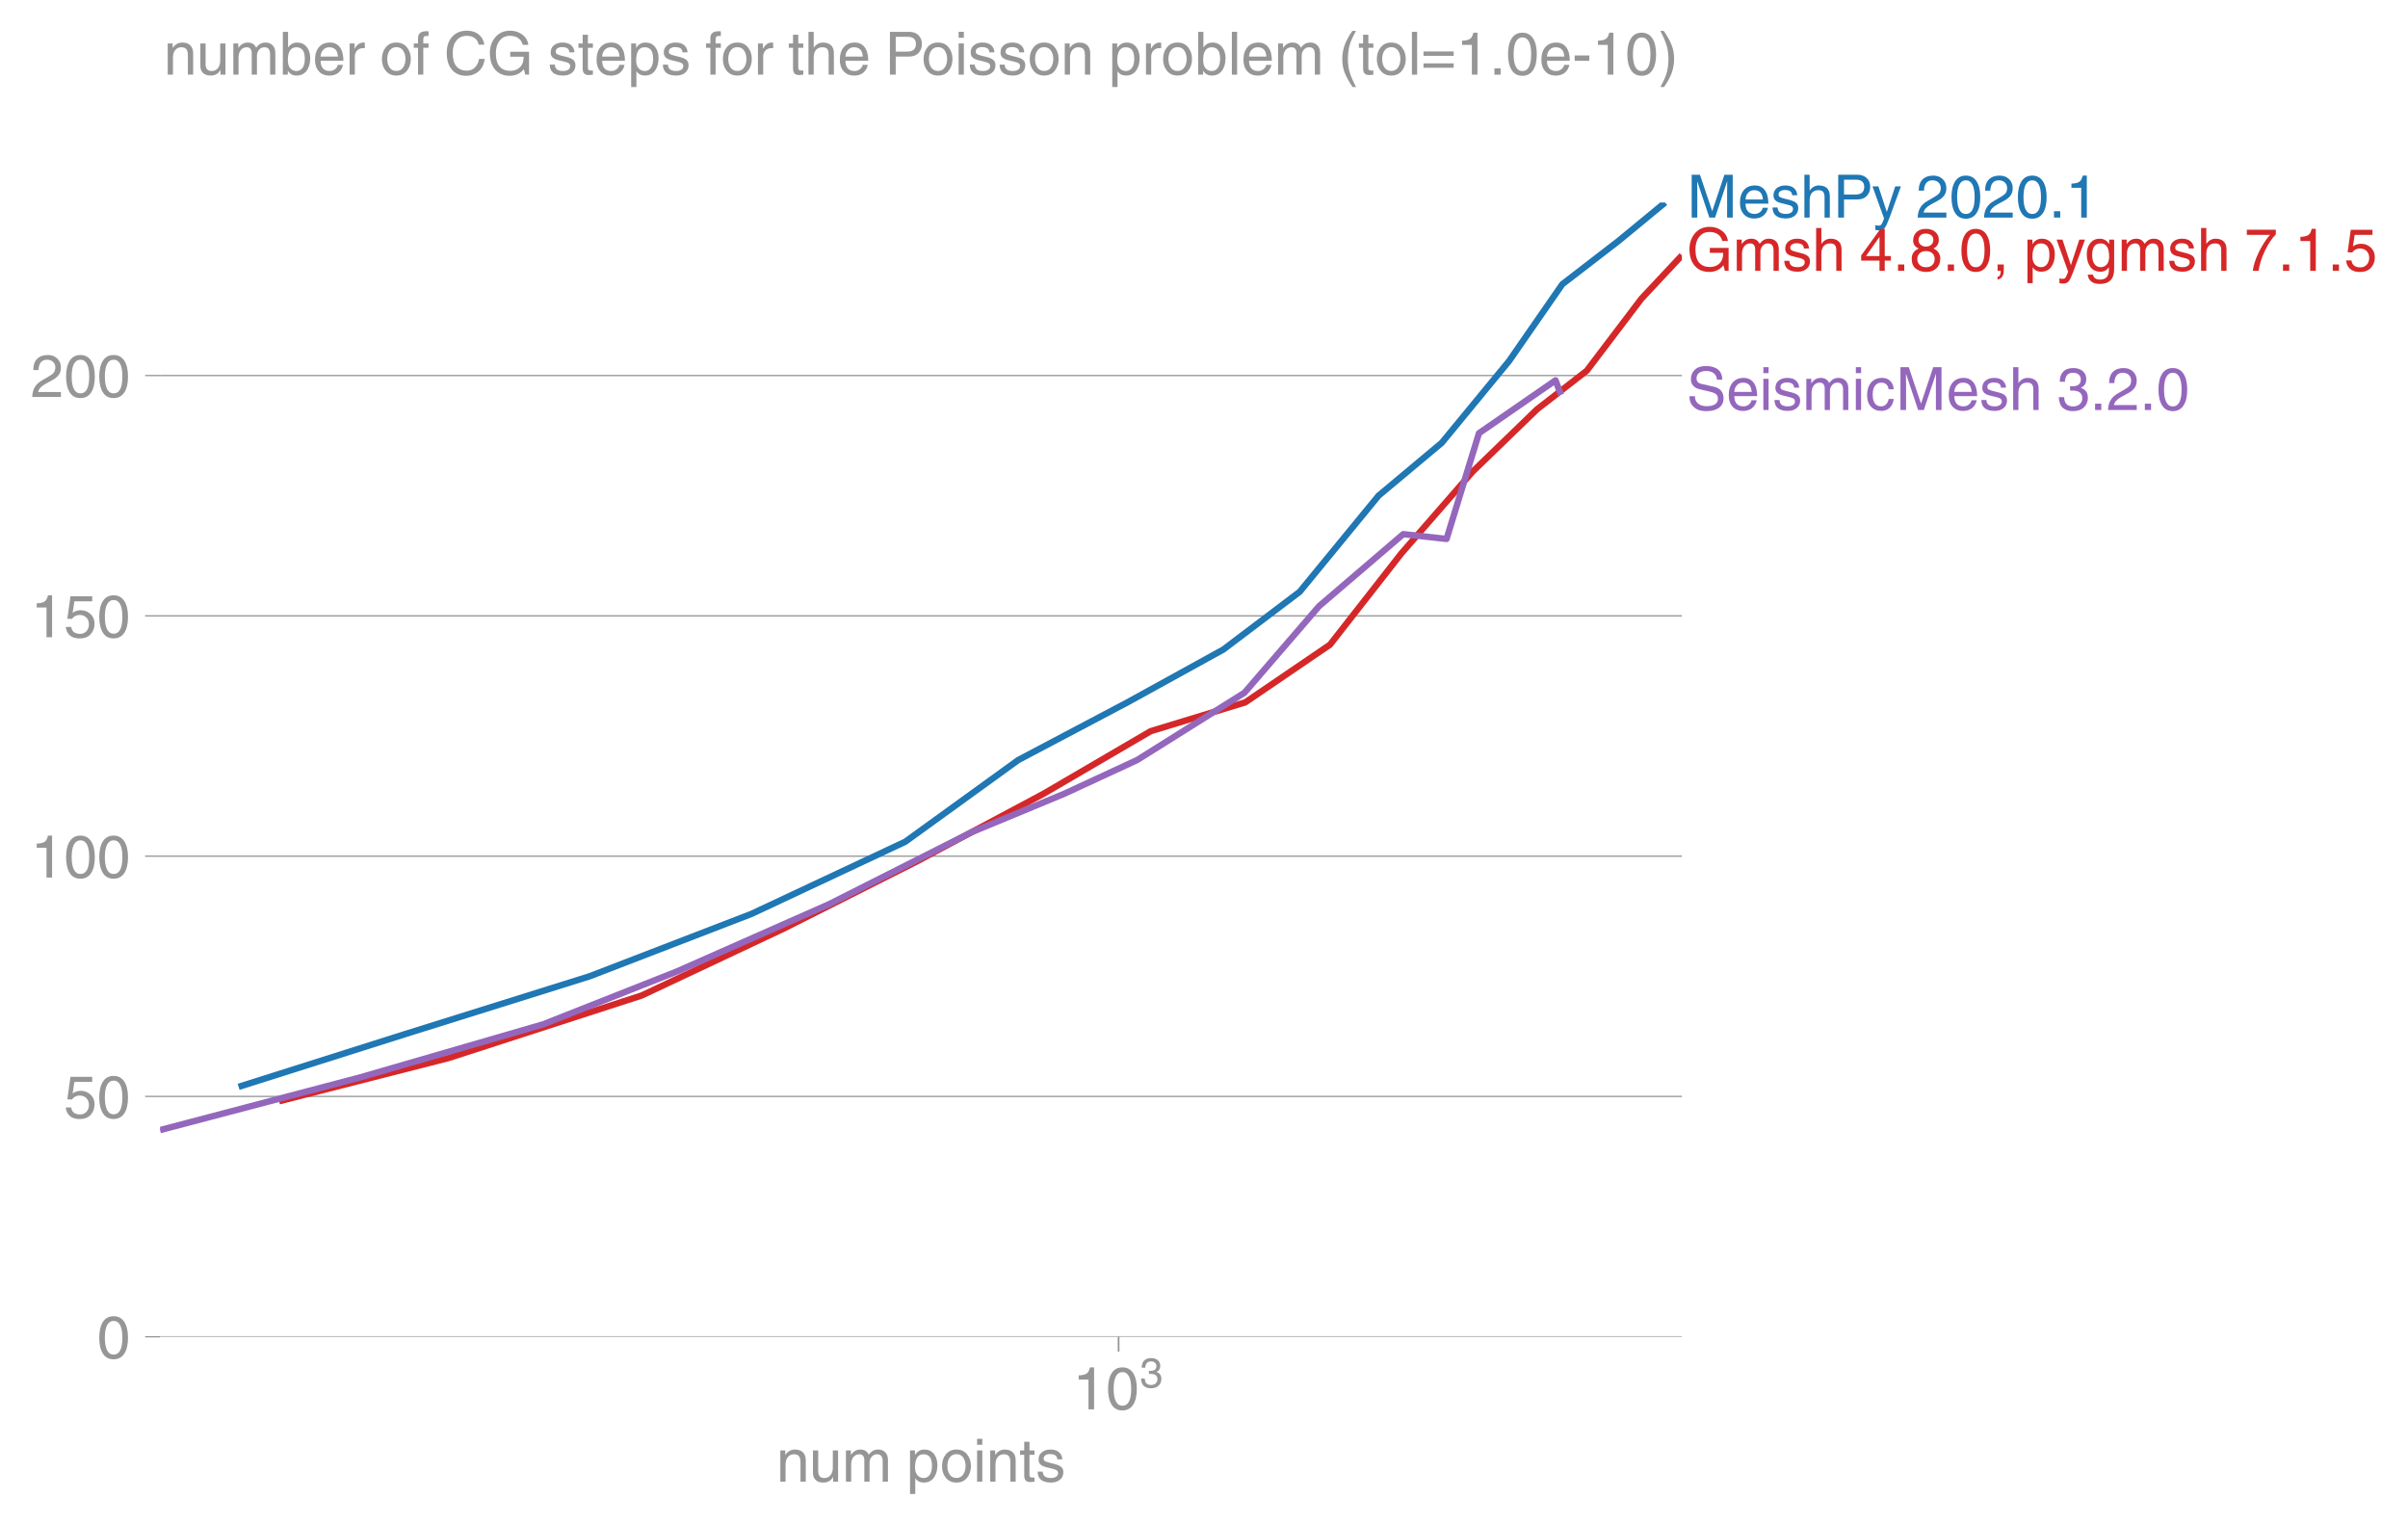
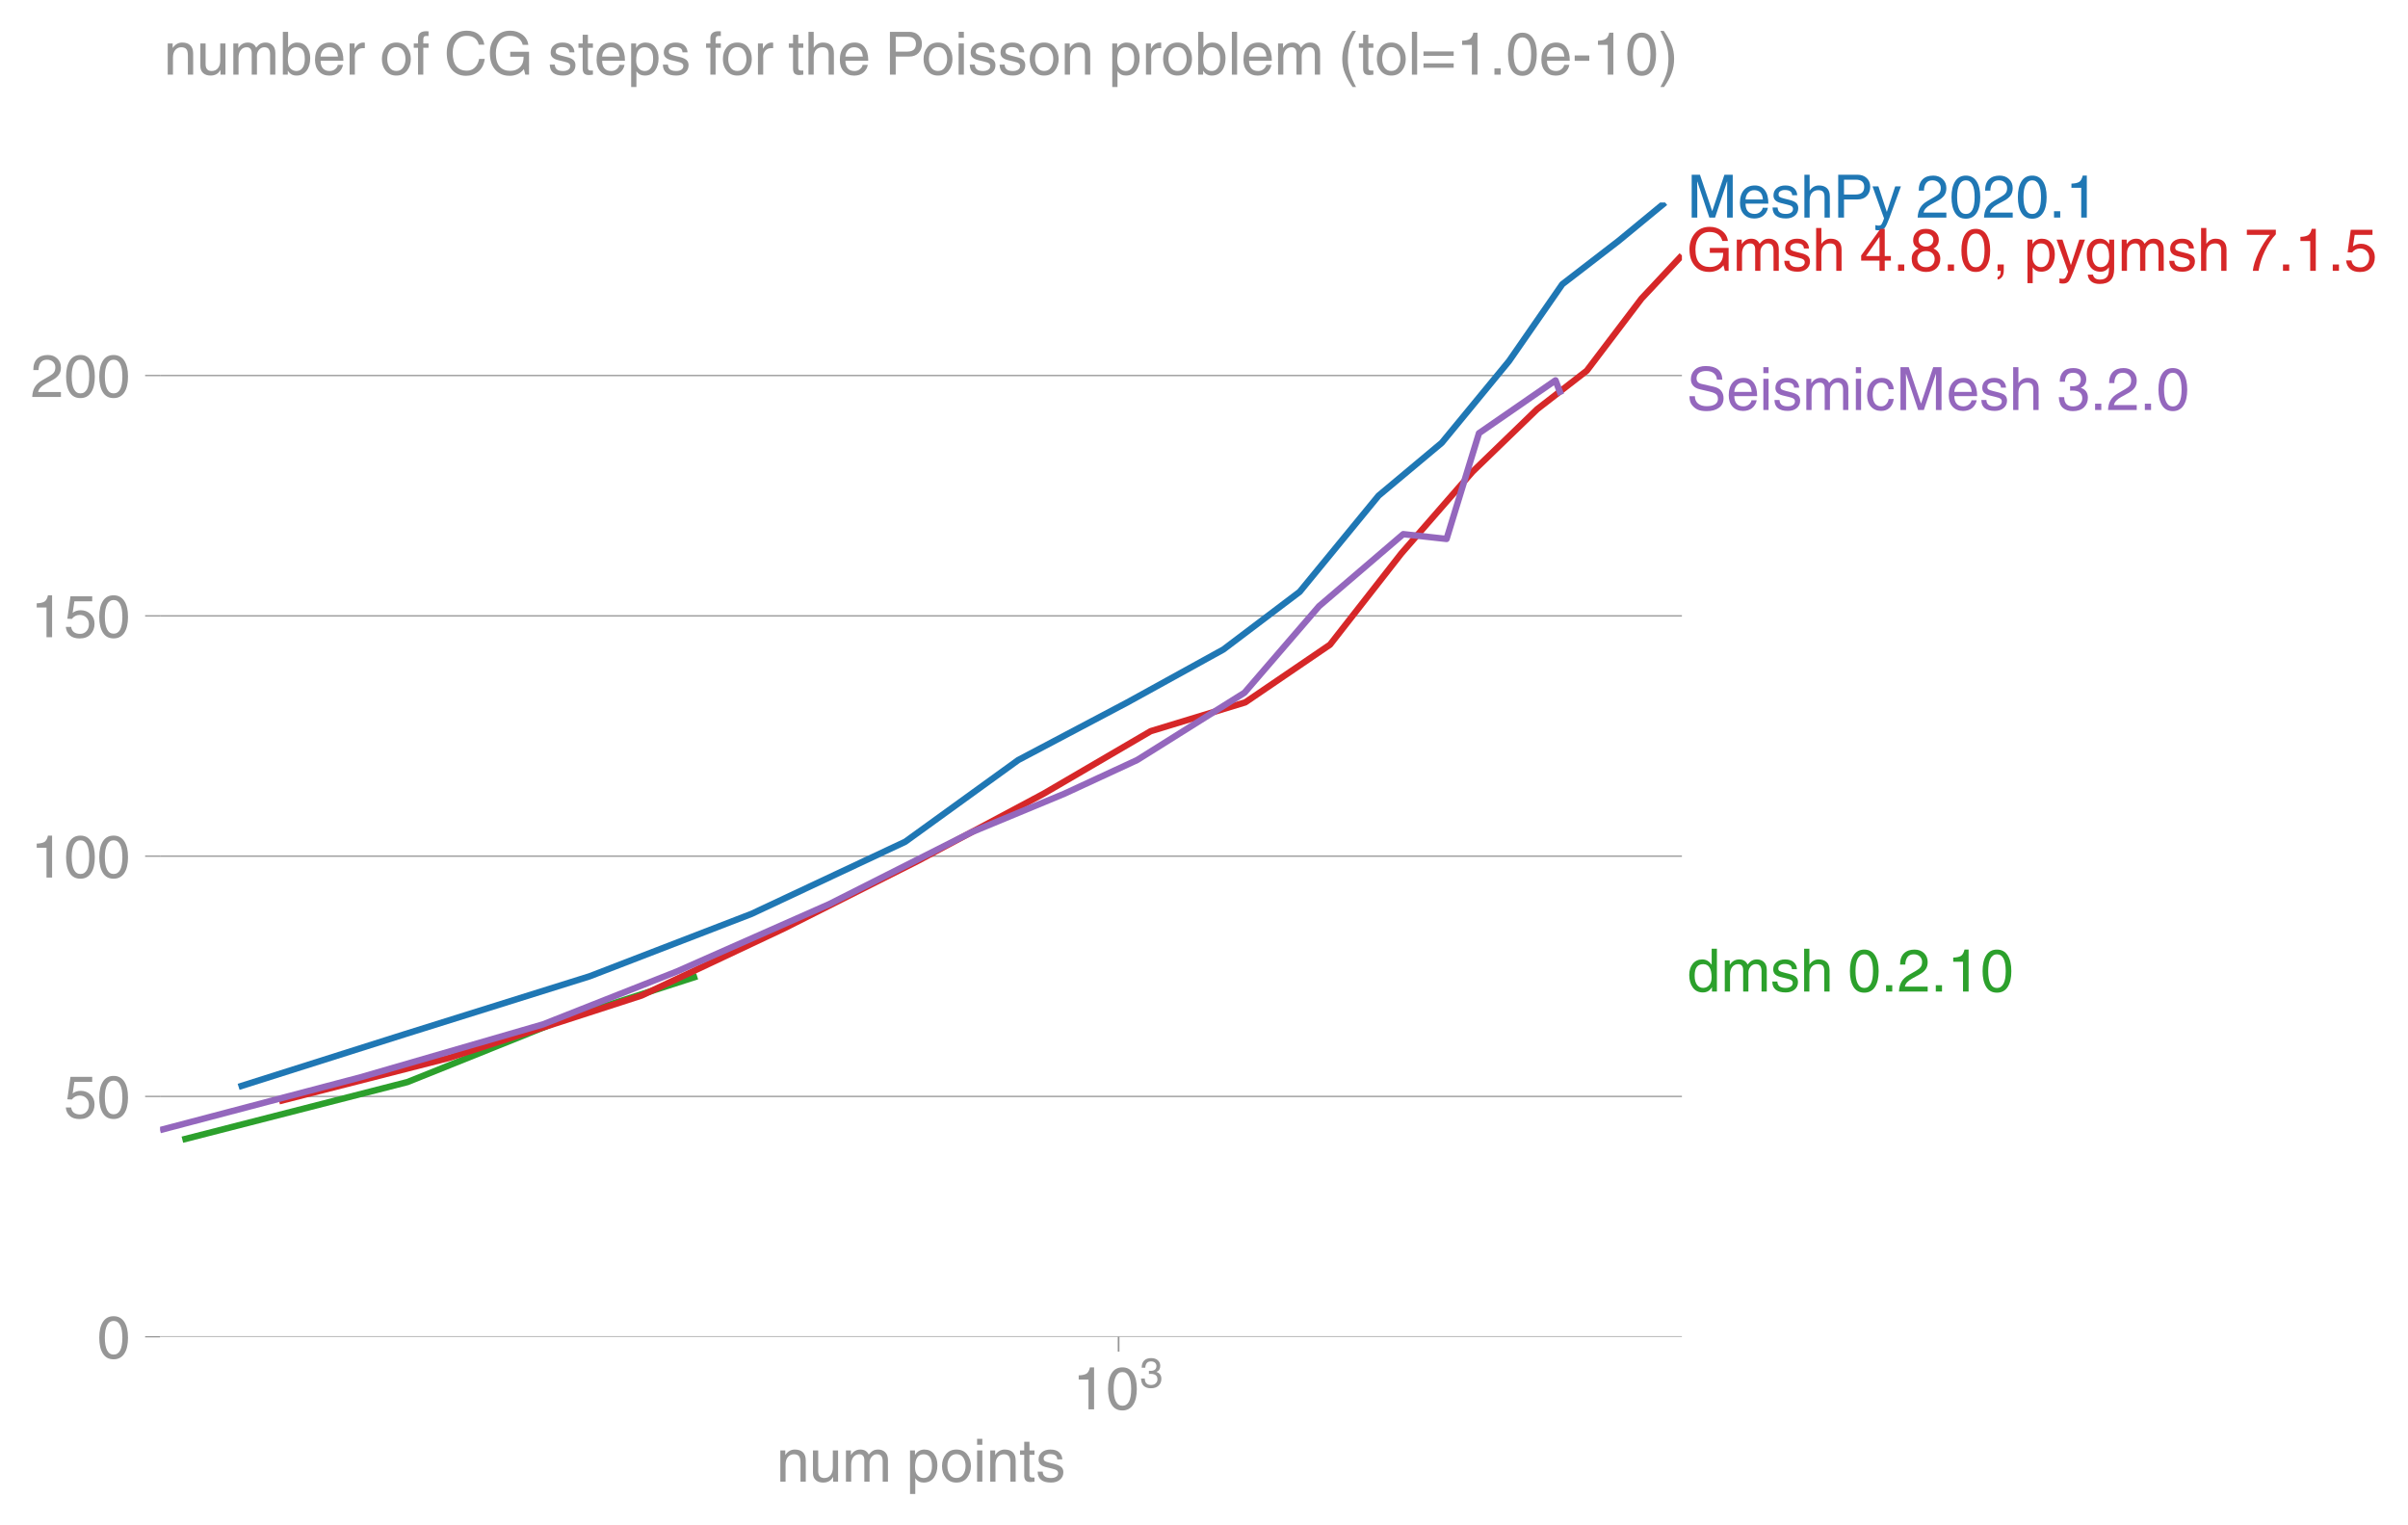
<svg xmlns="http://www.w3.org/2000/svg" xmlns:xlink="http://www.w3.org/1999/xlink" height="476.965" viewBox="0 0 565.058 357.724" width="753.411">
  <defs>
    <style>*{stroke-linecap:butt;stroke-linejoin:round}</style>
  </defs>
  <g id="figure_1">
    <path d="M0 357.724h565.058V0H0z" fill="none" id="patch_1" />
    <g id="axes_1">
      <path d="M37.556 313.628h357.12V47.516H37.556z" fill="none" id="patch_2" />
      <g id="matplotlib.axis_1">
        <g id="xtick_1">
          <g id="line2d_1">
            <defs>
-               <path d="M0 0v3.5" id="mcc04bcc0e2" stroke="#969696" stroke-width=".4" />
-             </defs>
-             <use x="262.489" xlink:href="#mcc04bcc0e2" y="313.628" fill="#969696" stroke="#969696" stroke-width=".4" />
+               <path d="M0 0v3.5" id="m9478ddd52c" stroke="#969696" stroke-width=".4" />
+             </defs>
+             <use x="262.489" xlink:href="#m9478ddd52c" y="313.628" fill="#969696" stroke="#969696" stroke-width=".4" />
          </g>
          <g transform="matrix(.14 0 0 -.14 251.71 330.678)" fill="#969696" id="text_1">
            <defs>
              <path d="M35.89 0h-9.374v49.906H10.109v6.985q8.594.28 12.782 2.75Q27.094 62.109 29 70.313h6.89z" id="HelveticaWorld-Regular-49" />
              <path d="M42.484 34.188q0 14.109-3.734 21.156-3.734 7.062-10.969 7.062-7.078 0-10.89-7.062-3.797-7.047-3.797-21.157 0-13.671 3.75-20.937Q20.609 6 27.78 6q7.235 0 10.969 7 3.734 7.016 3.734 21.188zm9.422 0q0-17.297-6.25-26.704-6.25-9.39-17.875-9.39-12.062 0-18.062 9.734-6 9.75-6 26.36 0 17.03 6.14 26.578 6.157 9.547 17.922 9.547 11.625 0 17.875-9.5t6.25-26.626z" id="HelveticaWorld-Regular-48" />
              <path d="M22.406 39.984q2.203-.187 4.594-.187 6.203 0 9.781 2.86 3.594 2.859 3.594 8.656 0 4.687-3.344 7.89-3.343 3.203-9.64 3.203-6.985 0-10.235-4.11-3.234-4.093-3.437-10.983h-8.64q0 10.984 5.765 16.984 5.765 6.016 16.937 6.016 9.922 0 15.828-5.11 5.907-5.094 5.907-13.39 0-10.704-9.032-14.5v-.204q11.72-4 11.72-16.406 0-9.906-6.595-16.265-6.593-6.344-18.703-6.344-9.906 0-16.312 5.203Q4.204 8.5 3.422 21.484H12.5q.203-8.109 4-11.797Q20.313 6 27.484 6q6.938 0 11.141 3.86 4.203 3.859 4.203 9.718 0 6.406-4.016 9.672-4 3.266-12.39 3.266-2 0-4.016-.094z" id="HelveticaWorld-Regular-51" />
            </defs>
            <use transform="translate(0 .173)" xlink:href="#HelveticaWorld-Regular-49" />
            <use transform="translate(55.615 .173)" xlink:href="#HelveticaWorld-Regular-48" />
            <use transform="matrix(.7 0 0 .7 112.146 36.781)" xlink:href="#HelveticaWorld-Regular-51" />
          </g>
        </g>
        <g transform="matrix(.14 0 0 -.14 182.189 347.625)" fill="#969696" id="text_2">
          <defs>
            <path d="M49.219 0h-8.844v32.172q0 7.422-2.594 10.578-2.578 3.156-8.578 3.156-5.906 0-9.875-4.5-3.953-4.484-3.953-12.89V0H6.594v52.297h8.297v-7.375h.203q6.203 8.89 15.812 8.89 8.89 0 13.594-4.718 4.719-4.703 4.719-13.5z" id="HelveticaWorld-Regular-110" />
            <path d="M6.11 52.297h8.78V17.578q0-5.765 2.61-8.625Q20.125 6.11 25 6.11q6.781 0 10.594 4.797 3.812 4.813 3.812 12.578v28.813h8.782V0H39.89v7.625l-.188.188q-4.984-9.329-16.61-9.329-7.515 0-12.25 4.094Q6.11 6.688 6.11 14.703z" id="HelveticaWorld-Regular-117" />
            <path d="M6.594 52.297h8.297v-7.375h.203q5.906 8.89 15.812 8.89 9.813 0 13.922-8.5 3.75 4.594 7.266 6.547 3.515 1.953 8.703 1.953 6.781 0 11.484-4.453Q77 44.922 77 36.187V0h-8.781v33.797q0 6.094-2.297 9.094-2.297 3.015-7.422 3.015-5.172 0-8.75-4.203-3.563-4.203-3.563-9.812V0h-8.78v36.188q0 4.53-2.11 7.124-2.094 2.594-6.094 2.594-6.297 0-10.062-4.687-3.766-4.688-3.766-12.703V0H6.594z" id="HelveticaWorld-Regular-109" />
            <path d="M14.984 23.688q0-8.407 4.094-13 4.11-4.579 10.219-4.579 6.687 0 10.39 5.438 3.72 5.453 3.72 14.765 0 10.22-3.563 14.907-3.563 4.687-10.735 4.687-6.984 0-10.562-5.5-3.563-5.5-3.563-16.718zm-8.39 28.609h8.297v-7.375h.203q5.61 8.89 15.625 8.89 10.11 0 15.937-7.359 5.828-7.344 5.828-18.766 0-12.796-5.953-21Q40.578-1.515 29.5-1.515q-9.094 0-13.922 7.032h-.203v-26.22H6.594z" id="HelveticaWorld-Regular-112" />
            <path d="M12.703 26.219q0-8.735 3.953-14.375 3.953-5.64 11.219-5.64 7.531 0 11.438 5.905 3.906 5.907 3.906 14.11 0 8.297-3.907 14.078-3.906 5.797-11.437 5.797-6.969 0-11.078-5.453-4.094-5.438-4.094-14.422zm-8.984 0q0 11.672 6.484 19.625 6.5 7.968 17.672 7.968 11.438 0 17.875-8.062 6.453-8.047 6.453-19.531 0-11.516-6.406-19.625-6.39-8.11-17.922-8.11-11.078 0-17.625 7.86-6.531 7.86-6.531 19.875z" id="HelveticaWorld-Regular-111" />
            <path d="M6.594 61.813v9.968h8.781v-9.969zM15.375 0H6.594v52.297h8.781z" id="HelveticaWorld-Regular-105" />
            <path d="M17.188 45.016V10.984q0-2 1.093-3.046 1.11-1.047 3.938-1.047h3.375V0Q20.797-.688 19-.688q-5.516 0-8.063 2.641-2.53 2.64-2.53 8.547v34.516H1.311v7.28h7.094v14.595h8.781V52.297h8.407v-7.281z" id="HelveticaWorld-Regular-116" />
            <path d="M36.078 37.406q-.187 4.688-3.344 6.735-3.14 2.047-9.047 2.047-4.296 0-7.359-1.907-3.047-1.89-3.047-5.468 0-2.829 1.797-4.172 1.813-1.344 7.828-2.86l8.688-2.187q7.906-2 11.297-5.11 3.406-3.093 3.406-8.656 0-7.719-5.64-12.531-5.641-4.813-15.063-4.813-11 0-16.64 4.563-5.626 4.578-5.735 13.75h8.5q.203-5.422 3.594-8.063 3.39-2.625 10.171-2.625 5.516 0 8.766 2.188 3.25 2.203 3.25 6.11 0 2.78-2.11 4.437-2.093 1.672-8.296 3.078l-10.203 2.5q-6.203 1.562-9.157 4.656-2.953 3.094-2.953 8.031 0 7.72 5.516 12.203 5.531 4.5 14.406 4.5 9.485 0 14.531-4.624 5.047-4.61 5.344-11.782z" id="HelveticaWorld-Regular-115" />
          </defs>
          <use xlink:href="#HelveticaWorld-Regular-110" />
          <use x="55.176" xlink:href="#HelveticaWorld-Regular-117" />
          <use x="109.961" xlink:href="#HelveticaWorld-Regular-109" />
          <use x="192.969" xlink:href="#HelveticaWorld-Regular-32" />
          <use x="217.383" xlink:href="#HelveticaWorld-Regular-112" />
          <use x="273.877" xlink:href="#HelveticaWorld-Regular-111" />
          <use x="329.785" xlink:href="#HelveticaWorld-Regular-105" />
          <use x="351.807" xlink:href="#HelveticaWorld-Regular-110" />
          <use x="406.982" xlink:href="#HelveticaWorld-Regular-116" />
          <use x="434.668" xlink:href="#HelveticaWorld-Regular-115" />
        </g>
      </g>
      <g id="matplotlib.axis_2">
        <g id="ytick_1">
-           <path clip-path="url(#p6b3484ad1e)" d="M37.556 313.628h357.12" fill="none" stroke="#969696" stroke-linecap="square" stroke-width=".3" id="line2d_2" />
+           <path clip-path="url(#p7ceece98f5)" d="M37.556 313.628h357.12" fill="none" stroke="#969696" stroke-linecap="square" stroke-width=".3" id="line2d_2" />
          <g id="line2d_3">
            <defs>
-               <path d="M0 0h-3.5" id="m7a243d2d83" stroke="#969696" stroke-width=".3" />
-             </defs>
-             <use x="37.556" xlink:href="#m7a243d2d83" y="313.628" fill="#969696" stroke="#969696" stroke-width=".3" />
+               <path d="M0 0h-3.5" id="m341b8632d9" stroke="#969696" stroke-width=".3" />
+             </defs>
+             <use x="37.556" xlink:href="#m341b8632d9" y="313.628" fill="#969696" stroke="#969696" stroke-width=".3" />
          </g>
          <use xlink:href="#HelveticaWorld-Regular-48" transform="matrix(.14 0 0 -.14 22.77 318.653)" fill="#969696" id="text_3" />
        </g>
        <g id="ytick_2">
-           <path clip-path="url(#p6b3484ad1e)" d="M37.556 257.249h357.12" fill="none" stroke="#969696" stroke-linecap="square" stroke-width=".3" id="line2d_4" />
-           <use x="37.556" xlink:href="#m7a243d2d83" y="257.249" fill="#969696" stroke="#969696" stroke-width=".3" id="line2d_5" />
+           <path clip-path="url(#p7ceece98f5)" d="M37.556 257.249h357.12" fill="none" stroke="#969696" stroke-linecap="square" stroke-width=".3" id="line2d_4" />
+           <use x="37.556" xlink:href="#m341b8632d9" y="257.249" fill="#969696" stroke="#969696" stroke-width=".3" id="line2d_5" />
          <g transform="matrix(.14 0 0 -.14 14.985 262.273)" fill="#969696" id="text_4">
            <defs>
              <path d="M14.703 40.922q5.813 4.39 13.625 4.39 9.469 0 16.281-6.296 6.813-6.297 6.813-16.22 0-10.78-6.578-17.796-6.563-7-18.422-7-10.313 0-16.266 5.047Q4.203 8.109 3.22 17.39h9.094q.671-5.672 4.437-8.672 3.766-3 10.453-3 6.485 0 10.64 4.484Q42 14.703 42 21.688q0 7.125-4.36 11.421-4.343 4.297-11.218 4.297-7.813 0-13.047-6.687l-7.563.39 5.266 37.594h36.438v-8.5H17.672z" id="HelveticaWorld-Regular-53" />
            </defs>
            <use xlink:href="#HelveticaWorld-Regular-53" />
            <use x="55.615" xlink:href="#HelveticaWorld-Regular-48" />
          </g>
        </g>
        <g id="ytick_3">
-           <path clip-path="url(#p6b3484ad1e)" d="M37.556 200.869h357.12" fill="none" stroke="#969696" stroke-linecap="square" stroke-width=".3" id="line2d_6" />
-           <use x="37.556" xlink:href="#m7a243d2d83" y="200.869" fill="#969696" stroke="#969696" stroke-width=".3" id="line2d_7" />
+           <path clip-path="url(#p7ceece98f5)" d="M37.556 200.869h357.12" fill="none" stroke="#969696" stroke-linecap="square" stroke-width=".3" id="line2d_6" />
+           <use x="37.556" xlink:href="#m341b8632d9" y="200.869" fill="#969696" stroke="#969696" stroke-width=".3" id="line2d_7" />
          <g transform="matrix(.14 0 0 -.14 7.2 205.894)" fill="#969696" id="text_5">
            <use xlink:href="#HelveticaWorld-Regular-49" />
            <use x="55.615" xlink:href="#HelveticaWorld-Regular-48" />
            <use x="111.23" xlink:href="#HelveticaWorld-Regular-48" />
          </g>
        </g>
        <g id="ytick_4">
-           <path clip-path="url(#p6b3484ad1e)" d="M37.556 144.49h357.12" fill="none" stroke="#969696" stroke-linecap="square" stroke-width=".3" id="line2d_8" />
-           <use x="37.556" xlink:href="#m7a243d2d83" y="144.489" fill="#969696" stroke="#969696" stroke-width=".3" id="line2d_9" />
+           <path clip-path="url(#p7ceece98f5)" d="M37.556 144.49h357.12" fill="none" stroke="#969696" stroke-linecap="square" stroke-width=".3" id="line2d_8" />
+           <use x="37.556" xlink:href="#m341b8632d9" y="144.489" fill="#969696" stroke="#969696" stroke-width=".3" id="line2d_9" />
          <g transform="matrix(.14 0 0 -.14 7.2 149.514)" fill="#969696" id="text_6">
            <use xlink:href="#HelveticaWorld-Regular-49" />
            <use x="55.615" xlink:href="#HelveticaWorld-Regular-53" />
            <use x="111.23" xlink:href="#HelveticaWorld-Regular-48" />
          </g>
        </g>
        <g id="ytick_5">
-           <path clip-path="url(#p6b3484ad1e)" d="M37.556 88.11h357.12" fill="none" stroke="#969696" stroke-linecap="square" stroke-width=".3" id="line2d_10" />
-           <use x="37.556" xlink:href="#m7a243d2d83" y="88.11" fill="#969696" stroke="#969696" stroke-width=".3" id="line2d_11" />
+           <path clip-path="url(#p7ceece98f5)" d="M37.556 88.11h357.12" fill="none" stroke="#969696" stroke-linecap="square" stroke-width=".3" id="line2d_10" />
+           <use x="37.556" xlink:href="#m341b8632d9" y="88.11" fill="#969696" stroke="#969696" stroke-width=".3" id="line2d_11" />
          <g transform="matrix(.14 0 0 -.14 7.2 93.134)" fill="#969696" id="text_7">
            <defs>
              <path d="M4.39 45.125q0 12.39 6.391 18.781 6.406 6.407 17.938 6.407 9.656 0 15.812-5.86 6.157-5.86 6.157-15.14 0-7.22-3.547-12.188-3.532-4.953-10.422-8.703l-12.11-6.64Q13.922 15.921 12.5 8.296h38.188V0H2.593q.39 9.906 4.297 16.5 3.906 6.594 12.203 11.375l12.593 7.328q5.032 2.89 7.329 5.984 2.297 3.094 2.297 8.516 0 5.375-3.766 9.031-3.75 3.672-10.156 3.672-7.078 0-10.594-4.672-3.516-4.656-3.61-12.609z" id="HelveticaWorld-Regular-50" />
            </defs>
            <use xlink:href="#HelveticaWorld-Regular-50" />
            <use x="55.615" xlink:href="#HelveticaWorld-Regular-48" />
            <use x="111.23" xlink:href="#HelveticaWorld-Regular-48" />
          </g>
        </g>
      </g>
-       <path clip-path="url(#p6b3484ad1e)" d="M55.993 254.993l39.161-12.403 43.207-13.531L176.38 214.4l36.049-16.914 26.517-19.169 25.62-13.531 22.514-12.404 17.9-13.53 18.51-22.553 14.832-12.403 15.778-19.17 12.513-18.04 13.177-10.149 10.95-9.02" fill="none" stroke="#1f77b4" stroke-linecap="square" stroke-width="1.5" id="line2d_12" />
-       <path clip-path="url(#p6b3484ad1e)" d="M65.496 258.376l39.774-10.148 45.29-14.659 33.505-15.786 31.288-15.786 29.56-15.787 25.1-14.658 22.204-6.766 19.88-13.531 16.754-21.424 16.706-19.17 15.153-14.658 11.637-9.021 12.835-16.914 9.494-10.148" fill="none" stroke="#d62728" stroke-linecap="square" stroke-width="1.5" id="line2d_13" />
-       <path clip-path="url(#p6b3484ad1e)" d="M37.556 265.142l47.1-12.404 42.774-12.403 31.402-12.404 35.716-15.786 33.492-16.914 21.746-9.02 17.059-7.894 25.178-15.786 17.495-20.297 19.764-16.914 10.166 1.128 7.606-24.807 17.963-12.404 1.279 3.383" fill="none" stroke="#9467bd" stroke-linecap="square" stroke-width="1.5" id="line2d_14" />
-       <g transform="matrix(.14 0 0 -.14 395.834 51.044)" fill="#1f77b4" id="text_8">
+       <path clip-path="url(#p7ceece98f5)" d="M42.798 267.397l52.835-13.531 36.5-14.659 31.463-10.148" fill="none" stroke="#2ca02c" stroke-linecap="square" stroke-width="1.5" id="line2d_12" />
+       <path clip-path="url(#p7ceece98f5)" d="M55.993 254.993l39.161-12.403 43.207-13.531L176.38 214.4l36.049-16.914 26.517-19.169 25.62-13.531 22.514-12.404 17.9-13.53 18.51-22.553 14.832-12.403 15.778-19.17 12.513-18.04 13.177-10.149 10.95-9.02" fill="none" stroke="#1f77b4" stroke-linecap="square" stroke-width="1.5" id="line2d_13" />
+       <path clip-path="url(#p7ceece98f5)" d="M65.496 258.376l39.774-10.148 45.29-14.659 33.505-15.786 31.288-15.786 29.56-15.787 25.1-14.658 22.204-6.766 19.88-13.531 16.754-21.424 16.706-19.17 15.153-14.658 11.637-9.021 12.835-16.914 9.494-10.148" fill="none" stroke="#d62728" stroke-linecap="square" stroke-width="1.5" id="line2d_14" />
+       <path clip-path="url(#p7ceece98f5)" d="M37.556 265.142l47.1-12.404 42.774-12.403 31.402-12.404 35.716-15.786 33.492-16.914 21.746-9.02 17.059-7.894 25.178-15.786 17.495-20.297 19.764-16.914 10.166 1.128 7.606-24.807 17.963-12.404 1.279 3.383" fill="none" stroke="#9467bd" stroke-linecap="square" stroke-width="1.5" id="line2d_15" />
+       <g transform="matrix(.14 0 0 -.14 395.834 232.634)" fill="#2ca02c" id="text_8">
+         <defs>
+           <path d="M13.094 26.313q0-9.704 3.844-14.954 3.859-5.25 10.265-5.25 6.094 0 10.188 4.485 4.109 4.5 4.109 13.094 0 11.03-3.5 16.625-3.484 5.593-10.61 5.593-6.78 0-10.546-4.453-3.75-4.437-3.75-15.14zM50.39 0h-8.297v7.172h-.203q-4.97-8.688-15.078-8.688-10.891 0-16.86 8.297Q4 15.094 4 27.688q0 11.625 5.906 18.875 5.922 7.25 15.875 7.25 9.813 0 15.625-8.891l.203.594V71.78h8.782z" id="HelveticaWorld-Regular-100" />
+           <path d="M49.219 0h-8.844v34.188q0 6.296-2.438 9-2.437 2.718-7.953 2.718-6.797 0-10.703-4.406-3.906-4.39-3.906-12.984V0H6.594v71.781h8.781V45.312h.203q6 8.5 15.328 8.5 8.594 0 13.453-4.5 4.86-4.484 4.86-13.718z" id="HelveticaWorld-Regular-104" />
+           <path d="M19.094 0H8.687v10.594h10.407z" id="HelveticaWorld-Regular-46" />
+         </defs>
+         <use xlink:href="#HelveticaWorld-Regular-100" />
+         <use x="56.982" xlink:href="#HelveticaWorld-Regular-109" />
+         <use x="139.99" xlink:href="#HelveticaWorld-Regular-115" />
+         <use x="189.99" xlink:href="#HelveticaWorld-Regular-104" />
+         <use x="245.166" xlink:href="#HelveticaWorld-Regular-32" />
+         <use x="269.58" xlink:href="#HelveticaWorld-Regular-48" />
+         <use x="325.195" xlink:href="#HelveticaWorld-Regular-46" />
+         <use x="352.979" xlink:href="#HelveticaWorld-Regular-50" />
+         <use x="408.594" xlink:href="#HelveticaWorld-Regular-46" />
+         <use x="436.377" xlink:href="#HelveticaWorld-Regular-49" />
+         <use x="491.992" xlink:href="#HelveticaWorld-Regular-48" />
+       </g>
+       <g transform="matrix(.14 0 0 -.14 395.834 51.044)" fill="#1f77b4" id="text_9">
        <defs>
          <path d="M67.484 0v42.39q0 .829.094 8.126t.094 9.78h-.281L47.312 0h-9.609L17.578 60.203h-.297q0-3.61.094-10.297.11-6.687.11-7.515V0H8.108v71.781h13.86L42.39 11.078h.28l20.313 60.703h13.922V0z" id="HelveticaWorld-Regular-77" />
          <path d="M42.484 30.328q-.687 8.485-4.5 12.031-3.797 3.547-10.109 3.547-6.39 0-10.328-4.5-3.922-4.484-4.172-11.078zm8.391-13.922q-1.453-8.11-7.953-13.422-5.719-4.5-15.047-4.593-10.984.093-17.438 7.203Q4 12.704 4 24.704q0 13.78 6.64 21.437 6.641 7.672 18.47 7.672 10.593 0 16.546-7.922 5.953-7.907 5.953-22.594H13.375q0-8.203 3.813-12.703Q21 6.109 28.608 6.109q5.375 0 9.235 3.235 3.86 3.25 4.25 7.062z" id="HelveticaWorld-Regular-101" />
-           <path d="M49.219 0h-8.844v34.188q0 6.296-2.438 9-2.437 2.718-7.953 2.718-6.797 0-10.703-4.406-3.906-4.39-3.906-12.984V0H6.594v71.781h8.781V45.312h.203q6 8.5 15.328 8.5 8.594 0 13.453-4.5 4.86-4.484 4.86-13.718z" id="HelveticaWorld-Regular-104" />
          <path d="M17.828 38.625H37.11q7.282 0 10.938 3.188 3.656 3.203 3.656 9.703 0 5.812-3.516 8.89-3.515 3.078-10.687 3.078H17.828zm0-38.625H8.11v71.781h32.266q9.625 0 15.484-5.594 5.86-5.593 5.86-14.578 0-9.328-5.672-15.312-5.656-5.969-15.672-5.969H17.828z" id="HelveticaWorld-Regular-80" />
          <path d="M39.016 52.297h9.562L29.891.984q-.5-1.375-.985-2.593-4.25-11.329-7.328-15.547-3.078-4.235-9.953-4.235-3.61 0-5.906.782v8.015q2.484-.89 5.468-.89 3.22 0 4.704 2.03 1.5 2.032 4.421 9.938L.875 52.297h9.922L24.812 9.719H25z" id="HelveticaWorld-Regular-121" />
-           <path d="M19.094 0H8.687v10.594h10.407z" id="HelveticaWorld-Regular-46" />
        </defs>
        <use xlink:href="#HelveticaWorld-Regular-77" />
        <use x="85.01" xlink:href="#HelveticaWorld-Regular-101" />
        <use x="140.43" xlink:href="#HelveticaWorld-Regular-115" />
        <use x="190.43" xlink:href="#HelveticaWorld-Regular-104" />
        <use x="245.605" xlink:href="#HelveticaWorld-Regular-80" />
        <use x="310.254" xlink:href="#HelveticaWorld-Regular-121" />
        <use x="359.863" xlink:href="#HelveticaWorld-Regular-32" />
        <use x="384.277" xlink:href="#HelveticaWorld-Regular-50" />
        <use x="439.893" xlink:href="#HelveticaWorld-Regular-48" />
        <use x="495.508" xlink:href="#HelveticaWorld-Regular-50" />
        <use x="551.123" xlink:href="#HelveticaWorld-Regular-48" />
        <use x="606.738" xlink:href="#HelveticaWorld-Regular-46" />
        <use x="634.521" xlink:href="#HelveticaWorld-Regular-49" />
      </g>
-       <g transform="matrix(.14 0 0 -.14 395.834 63.537)" fill="#d62728" id="text_9">
+       <g transform="matrix(.14 0 0 -.14 395.834 63.537)" fill="#d62728" id="text_10">
        <defs>
          <path d="M38.484 38.375h31.532V0h-6.297l-2.344 9.281Q56.781 3.421 50.578.75q-6.187-2.656-12.875-2.656-10.797 0-18.047 4.703-7.25 4.719-11.265 13.015-4 8.313-4 20.72 0 15.468 9.203 26.312 9.203 10.843 24.781 10.843 11.625 0 20.313-6.5Q67.39 60.688 68.796 50h-9.375q-1.703 7.078-7.219 11.078-5.516 4.016-14.312 4.016-10.594 0-17.047-7.985-6.438-7.984-6.438-21.125 0-15.28 6.39-22.437Q27.204 6.39 38.282 6.39q7.235 0 12.235 2.859 5 2.86 7.687 7.766 2.688 4.906 2.688 13.062H38.484z" id="HelveticaWorld-Regular-71" />
          <path d="M10.594 24.703h22.61v31.89h-.188zM42 17.093V0h-8.797v17.094H2.484v8.593L34.72 70.314H42v-45.61h10.297v-7.61z" id="HelveticaWorld-Regular-52" />
          <path d="M27.594 40.578q5.422 0 8.953 3.094 3.547 3.11 3.547 8.234 0 4.594-3.407 7.547-3.39 2.953-9.687 2.953-5.61 0-8.672-3.11-3.047-3.093-3.047-7.874 0-5.125 3.813-7.984 3.812-2.86 8.5-2.86zm.093-7.562q-6.78 0-10.64-3.766-3.86-3.766-3.86-9.234 0-6.297 3.907-10.157Q21 6 28.219 6q6.406 0 10.234 3.86 3.828 3.859 3.828 10.265 0 5.469-3.828 9.172-3.828 3.719-10.766 3.719zM49.22 52.203q0-10.594-9.032-14.797 6.204-2.781 8.86-7.36 2.656-4.562 2.656-9.733 0-10.016-6.453-16.125-6.438-6.094-17.375-6.094-9.563 0-16.813 5.25-7.25 5.25-7.25 17.062 0 11.922 11.907 16.907-9.516 3.796-9.516 13.671 0 8.297 5.64 13.813 5.641 5.516 15.641 5.516 10.016 0 15.875-5.204 5.86-5.203 5.86-12.906z" id="HelveticaWorld-Regular-56" />
          <path d="M8.688 10.594h10.406V.78q0-7.422-3.078-11.172-3.078-3.765-7.328-4.312v4.594Q14.015-9.422 14.015 0H8.687z" id="HelveticaWorld-Regular-44" />
          <path d="M12.984 26.313q0-9.61 3.813-14.907Q20.609 6.11 27.094 6.11q6.312 0 10.312 4.579 4 4.593 4 13 0 11.03-3.5 16.625-3.484 5.593-10.61 5.593-7.171 0-10.75-4.765-3.562-4.766-3.562-14.828zM49.812 2.983q0-12.609-6.062-18.797-6.047-6.203-18.266-6.203-8.78 0-13.984 4.047Q6.297-13.922 5.516-6.39h8.796q.672-3.812 3.532-6.062 2.86-2.25 8.281-2.25 7.375 0 11.125 3.969 3.766 3.953 3.766 12.828v3.719h-.188q-4.937-7.329-13.922-7.329-11.187 0-17.093 8.25-5.907 8.25-5.907 20.953 0 11.625 5.953 18.875 5.97 7.25 15.829 7.25 9.906 0 15.625-8.89h.187v7.375h8.313z" id="HelveticaWorld-Regular-103" />
          <path d="M3.719 68.797h48.578v-7.719Q42.28 50.875 33.984 33.484 25.687 16.11 23.391 0h-9.672q1.469 13.281 9.719 30.531 8.25 17.266 18.953 29.672H3.719z" id="HelveticaWorld-Regular-55" />
        </defs>
        <use xlink:href="#HelveticaWorld-Regular-71" />
        <use x="77.1" xlink:href="#HelveticaWorld-Regular-109" />
        <use x="160.107" xlink:href="#HelveticaWorld-Regular-115" />
        <use x="210.107" xlink:href="#HelveticaWorld-Regular-104" />
        <use x="265.283" xlink:href="#HelveticaWorld-Regular-32" />
        <use x="289.697" xlink:href="#HelveticaWorld-Regular-52" />
        <use x="345.313" xlink:href="#HelveticaWorld-Regular-46" />
        <use x="373.096" xlink:href="#HelveticaWorld-Regular-56" />
        <use x="428.711" xlink:href="#HelveticaWorld-Regular-46" />
        <use x="456.494" xlink:href="#HelveticaWorld-Regular-48" />
        <use x="512.109" xlink:href="#HelveticaWorld-Regular-44" />
        <use x="539.893" xlink:href="#HelveticaWorld-Regular-32" />
        <use x="564.307" xlink:href="#HelveticaWorld-Regular-112" />
        <use x="618.801" xlink:href="#HelveticaWorld-Regular-121" />
        <use x="666.41" xlink:href="#HelveticaWorld-Regular-103" />
        <use x="722.318" xlink:href="#HelveticaWorld-Regular-109" />
        <use x="805.326" xlink:href="#HelveticaWorld-Regular-115" />
        <use x="855.326" xlink:href="#HelveticaWorld-Regular-104" />
        <use x="910.502" xlink:href="#HelveticaWorld-Regular-32" />
        <use x="934.916" xlink:href="#HelveticaWorld-Regular-55" />
        <use x="990.531" xlink:href="#HelveticaWorld-Regular-46" />
        <use x="1018.314" xlink:href="#HelveticaWorld-Regular-49" />
        <use x="1073.93" xlink:href="#HelveticaWorld-Regular-46" />
        <use x="1101.713" xlink:href="#HelveticaWorld-Regular-53" />
      </g>
-       <g transform="matrix(.14 0 0 -.14 395.834 96.195)" fill="#9467bd" id="text_10">
+       <g transform="matrix(.14 0 0 -.14 395.834 96.195)" fill="#9467bd" id="text_11">
        <defs>
          <path d="M50.39 50.781q-.296 6.844-5.109 10.719-4.797 3.875-12.656 3.875-7.922 0-12.172-3.25-4.234-3.234-4.234-9.344 0-3.265 1.843-5.61 1.86-2.343 6.641-3.468l20.516-4.687q8.297-1.813 12.297-6.875 4.015-5.047 4.015-12.313 0-10.64-7.812-16.187-7.813-5.547-20.313-5.547-9.531 0-15.031 2.437-5.484 2.453-9.734 7.766-4.25 5.328-4.25 14.89h9.093q0-8 5.313-12.406 5.328-4.39 14.5-4.39 8.89 0 13.844 3.156 4.953 3.156 4.953 8.953 0 5.281-2.953 7.89Q46.188 29 37.594 31l-15.469 3.625q-7.719 1.75-11.531 6.125Q6.78 45.125 6.78 51.516q0 9.672 6.516 15.922 6.531 6.25 18.203 6.25 13.172 0 20.328-5.5 7.156-5.485 7.688-17.407z" id="HelveticaWorld-Regular-83" />
          <path d="M39.594 34.719q-1.89 11.187-12.39 11.187-6.5 0-10.454-5.203-3.953-5.203-3.953-14.484 0-10.11 3.656-15.11 3.672-5 10.64-5 4.688 0 8.11 3.438 3.422 3.437 4.39 8.953h8.5q-1.312-9.703-6.859-14.86-5.547-5.156-14.328-5.156-10.297 0-16.89 7.047-6.594 7.063-6.594 19.172 0 13.281 6.594 21.188 6.593 7.922 18.5 7.922 8.687 0 13.843-5.204 5.157-5.203 5.735-13.89z" id="HelveticaWorld-Regular-99" />
        </defs>
        <use xlink:href="#HelveticaWorld-Regular-83" />
        <use x="66.211" xlink:href="#HelveticaWorld-Regular-101" />
        <use x="121.631" xlink:href="#HelveticaWorld-Regular-105" />
        <use x="143.652" xlink:href="#HelveticaWorld-Regular-115" />
        <use x="193.652" xlink:href="#HelveticaWorld-Regular-109" />
        <use x="276.66" xlink:href="#HelveticaWorld-Regular-105" />
        <use x="298.682" xlink:href="#HelveticaWorld-Regular-99" />
        <use x="349.951" xlink:href="#HelveticaWorld-Regular-77" />
        <use x="434.961" xlink:href="#HelveticaWorld-Regular-101" />
        <use x="490.381" xlink:href="#HelveticaWorld-Regular-115" />
        <use x="540.381" xlink:href="#HelveticaWorld-Regular-104" />
        <use x="595.557" xlink:href="#HelveticaWorld-Regular-32" />
        <use x="619.971" xlink:href="#HelveticaWorld-Regular-51" />
        <use x="675.586" xlink:href="#HelveticaWorld-Regular-46" />
        <use x="703.369" xlink:href="#HelveticaWorld-Regular-50" />
        <use x="758.984" xlink:href="#HelveticaWorld-Regular-46" />
        <use x="786.768" xlink:href="#HelveticaWorld-Regular-48" />
      </g>
-       <g transform="matrix(.14 0 0 -.14 38.434 17.516)" fill="#969696" id="text_11">
+       <g transform="matrix(.14 0 0 -.14 38.434 17.516)" fill="#969696" id="text_12">
        <defs>
          <path d="M43.406 26.313q0 10.5-3.718 15.046-3.704 4.547-10.579 4.547-6.984-.11-10.562-5.453Q14.984 35.11 14.984 25q0-10.297 4.297-14.594Q23.578 6.11 29.297 6.11q6.5 0 10.297 5.344 3.812 5.344 3.812 14.86zM6.594 0v71.781h8.781V45.703h.203q5.61 8.11 15.14 8.11 9.766 0 15.766-7.25t6-18.876q0-13.093-6.062-21.156Q40.375-1.516 29.5-1.516q-9.578 0-14.406 8.016h-.203V0z" id="HelveticaWorld-Regular-98" />
          <path d="M15.375 0H6.594v52.297h8.297v-8.688h.203q5.703 10.203 14.687 10.203 1.422 0 2.297-.296V44.39h-3.266q-5.906 0-9.671-4.016-3.766-4-3.766-9.953z" id="HelveticaWorld-Regular-114" />
          <path d="M17.188 45.016V0H8.405v45.016H1.22v7.28h7.187v8.985q0 5.907 3.578 8.703 3.594 2.813 10.032 2.813 2.203 0 3.968-.188v-7.906q-1.562.188-3.578.188-2.922 0-4.078-1.438-1.14-1.437-1.14-4.656v-6.5h8.796v-7.281z" id="HelveticaWorld-Regular-102" />
          <path d="M58.016 50.203q-1.625 7.313-6.782 11.094-5.14 3.797-13.343 3.797-10.594 0-17.047-7.703-6.438-7.688-6.438-20.766 0-15.14 6.094-22.547 6.11-7.39 17.688-7.39 7.609 0 13.093 5.046 5.5 5.063 7.407 14.688h9.421Q66.22 12.594 57.625 5.344t-20.906-7.25q-14.703 0-23.516 10.11Q4.391 18.311 4.391 36.28q0 17.328 9.203 27.36 9.203 10.047 24.297 10.047 12.5 0 20.265-6.454 7.766-6.437 9.235-17.03z" id="HelveticaWorld-Regular-67" />
          <path d="M15.375 0H6.594v71.781h8.781z" id="HelveticaWorld-Regular-108" />
          <path d="M29.781 73.297q-8.875-15.875-11.218-25.844-2.344-9.953-2.344-21.969 0-11.859 3.187-22.125Q22.61-6.89 29.891-20.703h-5.86Q15.72-8.593 11.25 2.187 6.781 12.985 6.781 26.125q0 12.36 4.047 23.563 4.063 11.203 12.86 23.609z" id="HelveticaWorld-Regular-40" />
          <path d="M54.594 31.578H4v7.328h50.594zm0-20H4v7.328h50.594z" id="HelveticaWorld-Regular-61" />
          <path d="M28.906 23.188H4.391v8.984h24.515z" id="HelveticaWorld-Regular-45" />
          <path d="M3.516-20.703q8.796 15.922 11.14 25.86Q17 15.093 17 27.093q0 11.922-3.156 22.172T3.422 73.296h5.765q8.391-12.109 12.86-22.905 4.469-10.797 4.469-23.875 0-12.407-4.063-23.61-4.047-11.203-12.828-23.61z" id="HelveticaWorld-Regular-41" />
        </defs>
        <use xlink:href="#HelveticaWorld-Regular-110" />
        <use x="55.176" xlink:href="#HelveticaWorld-Regular-117" />
        <use x="109.961" xlink:href="#HelveticaWorld-Regular-109" />
        <use x="192.969" xlink:href="#HelveticaWorld-Regular-98" />
        <use x="249.463" xlink:href="#HelveticaWorld-Regular-101" />
        <use x="304.883" xlink:href="#HelveticaWorld-Regular-114" />
        <use x="337.451" xlink:href="#HelveticaWorld-Regular-32" />
        <use x="361.865" xlink:href="#HelveticaWorld-Regular-111" />
        <use x="417.773" xlink:href="#HelveticaWorld-Regular-102" />
        <use x="445.459" xlink:href="#HelveticaWorld-Regular-32" />
        <use x="469.873" xlink:href="#HelveticaWorld-Regular-67" />
        <use x="542.188" xlink:href="#HelveticaWorld-Regular-71" />
        <use x="619.287" xlink:href="#HelveticaWorld-Regular-32" />
        <use x="643.701" xlink:href="#HelveticaWorld-Regular-115" />
        <use x="693.701" xlink:href="#HelveticaWorld-Regular-116" />
        <use x="721.387" xlink:href="#HelveticaWorld-Regular-101" />
        <use x="776.807" xlink:href="#HelveticaWorld-Regular-112" />
        <use x="833.301" xlink:href="#HelveticaWorld-Regular-115" />
        <use x="883.301" xlink:href="#HelveticaWorld-Regular-32" />
        <use x="907.715" xlink:href="#HelveticaWorld-Regular-102" />
        <use x="933.4" xlink:href="#HelveticaWorld-Regular-111" />
        <use x="989.309" xlink:href="#HelveticaWorld-Regular-114" />
        <use x="1021.877" xlink:href="#HelveticaWorld-Regular-32" />
        <use x="1046.291" xlink:href="#HelveticaWorld-Regular-116" />
        <use x="1073.977" xlink:href="#HelveticaWorld-Regular-104" />
        <use x="1129.152" xlink:href="#HelveticaWorld-Regular-101" />
        <use x="1184.572" xlink:href="#HelveticaWorld-Regular-32" />
        <use x="1208.986" xlink:href="#HelveticaWorld-Regular-80" />
        <use x="1269.76" xlink:href="#HelveticaWorld-Regular-111" />
        <use x="1325.668" xlink:href="#HelveticaWorld-Regular-105" />
        <use x="1347.689" xlink:href="#HelveticaWorld-Regular-115" />
        <use x="1397.689" xlink:href="#HelveticaWorld-Regular-115" />
        <use x="1447.689" xlink:href="#HelveticaWorld-Regular-111" />
        <use x="1503.598" xlink:href="#HelveticaWorld-Regular-110" />
        <use x="1558.773" xlink:href="#HelveticaWorld-Regular-32" />
        <use x="1583.188" xlink:href="#HelveticaWorld-Regular-112" />
        <use x="1639.682" xlink:href="#HelveticaWorld-Regular-114" />
        <use x="1671.25" xlink:href="#HelveticaWorld-Regular-111" />
        <use x="1727.158" xlink:href="#HelveticaWorld-Regular-98" />
        <use x="1783.652" xlink:href="#HelveticaWorld-Regular-108" />
        <use x="1805.674" xlink:href="#HelveticaWorld-Regular-101" />
        <use x="1861.094" xlink:href="#HelveticaWorld-Regular-109" />
        <use x="1944.102" xlink:href="#HelveticaWorld-Regular-32" />
        <use x="1968.516" xlink:href="#HelveticaWorld-Regular-40" />
        <use x="2001.816" xlink:href="#HelveticaWorld-Regular-116" />
        <use x="2029.502" xlink:href="#HelveticaWorld-Regular-111" />
        <use x="2085.41" xlink:href="#HelveticaWorld-Regular-108" />
        <use x="2107.432" xlink:href="#HelveticaWorld-Regular-61" />
        <use x="2166.025" xlink:href="#HelveticaWorld-Regular-49" />
        <use x="2221.641" xlink:href="#HelveticaWorld-Regular-46" />
        <use x="2249.424" xlink:href="#HelveticaWorld-Regular-48" />
        <use x="2305.039" xlink:href="#HelveticaWorld-Regular-101" />
        <use x="2360.459" xlink:href="#HelveticaWorld-Regular-45" />
        <use x="2393.76" xlink:href="#HelveticaWorld-Regular-49" />
        <use x="2449.375" xlink:href="#HelveticaWorld-Regular-48" />
        <use x="2504.99" xlink:href="#HelveticaWorld-Regular-41" />
      </g>
    </g>
  </g>
  <defs>
-     <clipPath id="p6b3484ad1e">
+     <clipPath id="p7ceece98f5">
      <path d="M37.556 47.516h357.12v266.112H37.556z" />
    </clipPath>
  </defs>
</svg>
